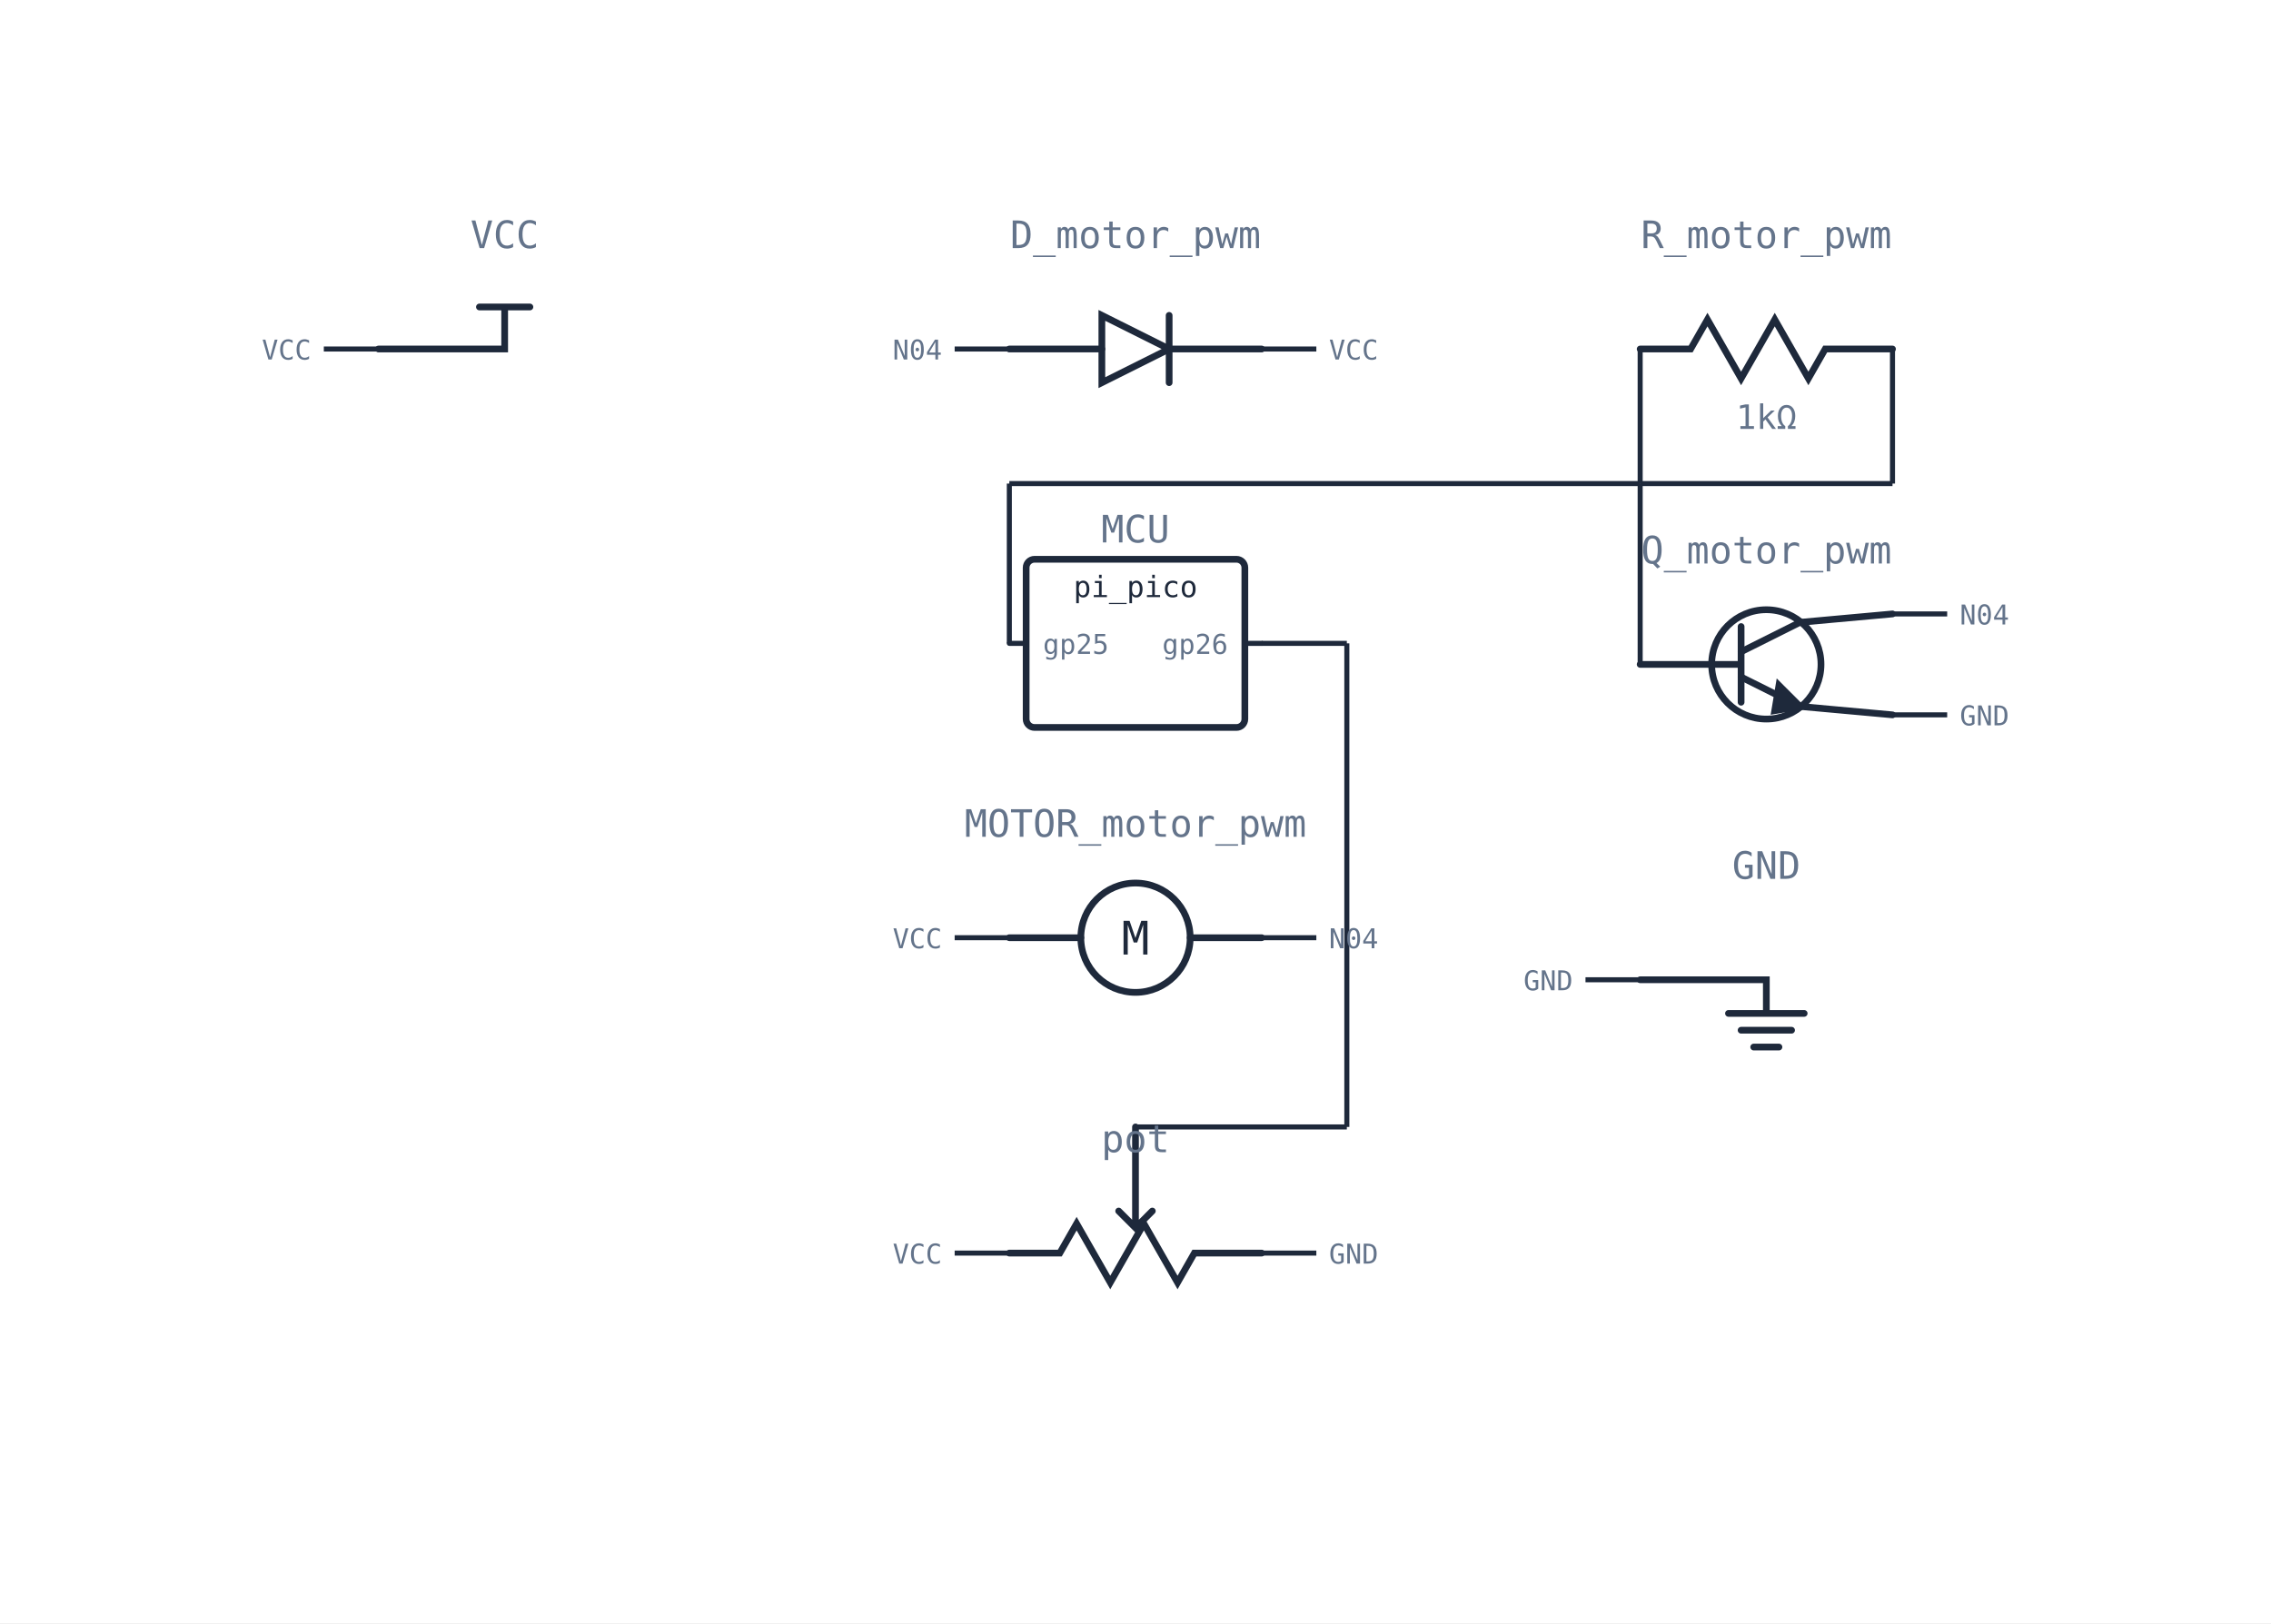
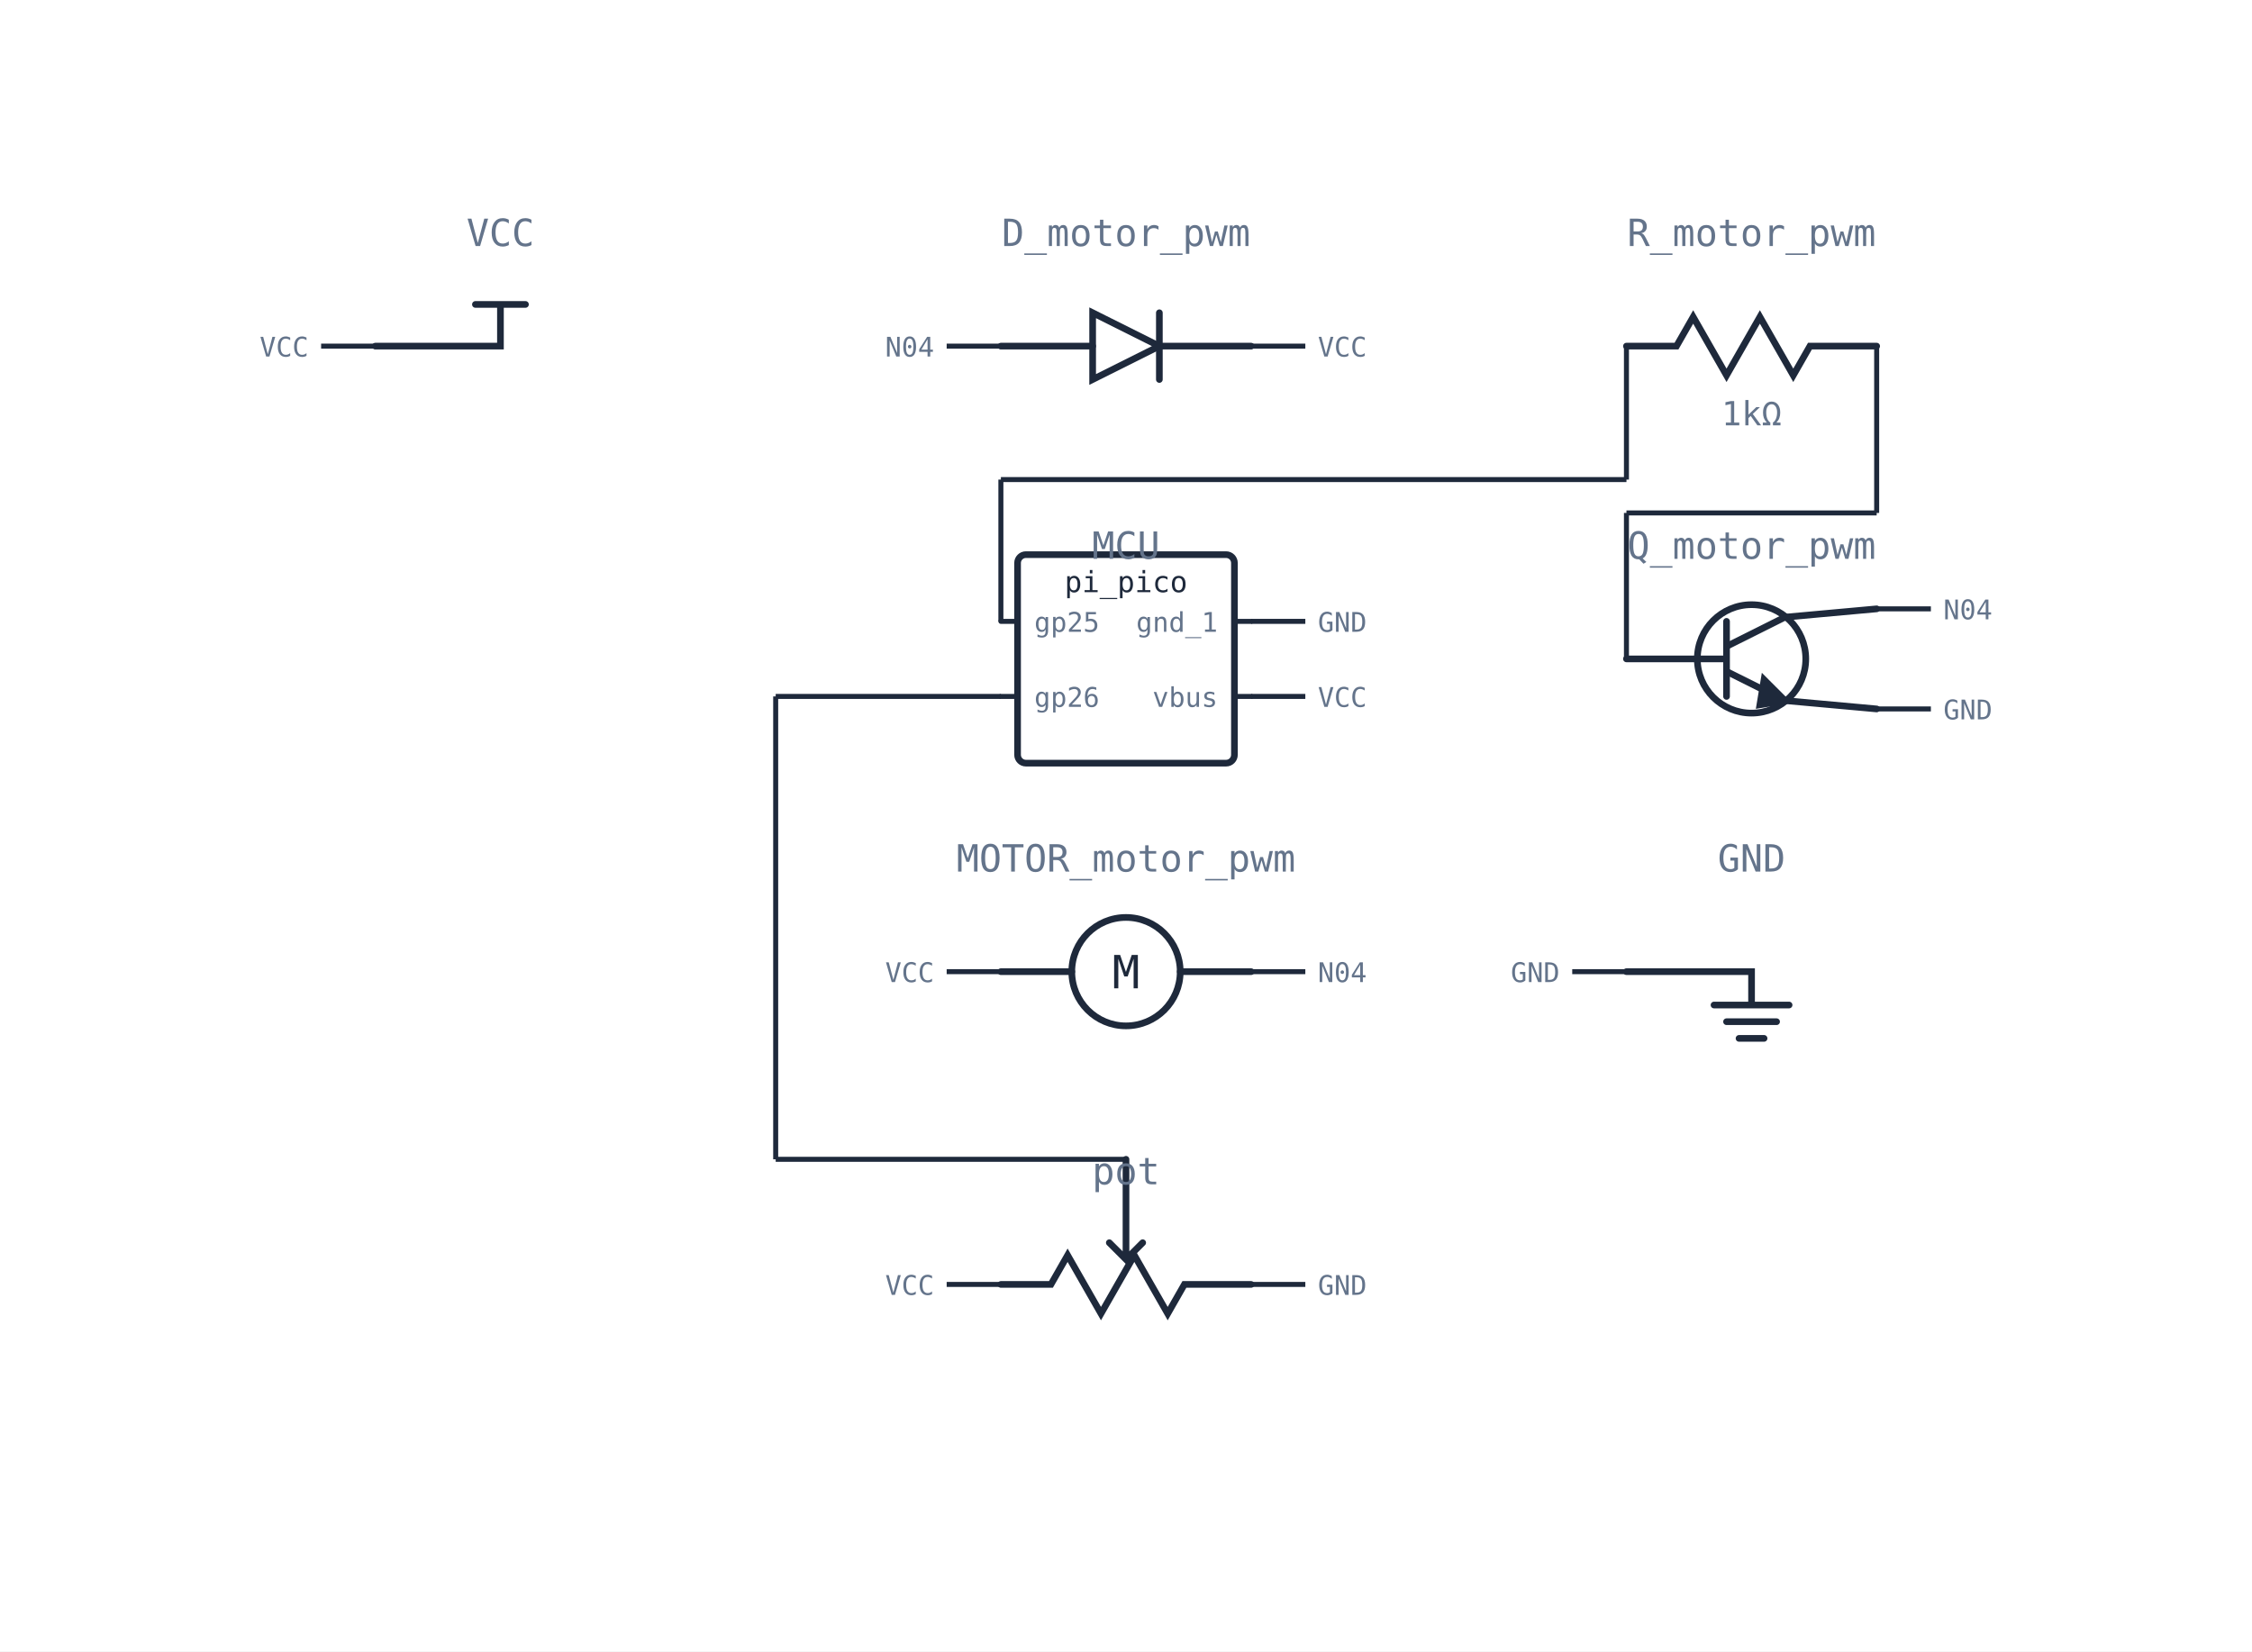
- <svg xmlns="http://www.w3.org/2000/svg" width="540" height="386" viewBox="0 0 540 386">
-   <rect width="540" height="386" fill="#ffffff" />
+ <svg xmlns="http://www.w3.org/2000/svg" width="540" height="396" viewBox="0 0 540 396">
+   <rect width="540" height="396" fill="#ffffff" />
  <g fill="none" stroke="#1e293b" stroke-width="1.2">
-     <line x1="320.25" y1="153" x2="320.25" y2="268" />
-     <line x1="300" y1="153" x2="320.25" y2="153" />
-     <line x1="270" y1="268" x2="320.25" y2="268" />
+     <line x1="186" y1="167" x2="186" y2="278" />
+     <line x1="240" y1="167" x2="186" y2="167" />
+     <line x1="270" y1="278" x2="186" y2="278" />
  </g>
  <g fill="none" stroke="#1e293b" stroke-width="1.2">
    <line x1="390" y1="83" x2="390" y2="115" />
    <line x1="390" y1="115" x2="240" y2="115" />
-     <line x1="240" y1="115" x2="240" y2="153" />
+     <line x1="240" y1="115" x2="240" y2="149" />
  </g>
  <g fill="none" stroke="#1e293b" stroke-width="1.2">
-     <line x1="450" y1="83" x2="450" y2="115" />
-     <line x1="450" y1="115" x2="390" y2="115" />
-     <line x1="390" y1="115" x2="390" y2="158" />
+     <line x1="450" y1="83" x2="450" y2="123" />
+     <line x1="450" y1="123" x2="390" y2="123" />
+     <line x1="390" y1="123" x2="390" y2="158" />
  </g>
  <g>
    <line x1="240" y1="83" x2="227" y2="83" stroke="#1e293b" stroke-width="1.2" />
    <text x="224" y="85.5" text-anchor="end" font-size="6.5" font-family="monospace" fill="#64748b">N04</text>
  </g>
  <g>
    <line x1="450" y1="146" x2="463" y2="146" stroke="#1e293b" stroke-width="1.2" />
    <text x="466" y="148.5" text-anchor="start" font-size="6.5" font-family="monospace" fill="#64748b">N04</text>
  </g>
  <g>
-     <line x1="300" y1="223" x2="313" y2="223" stroke="#1e293b" stroke-width="1.2" />
-     <text x="316" y="225.5" text-anchor="start" font-size="6.5" font-family="monospace" fill="#64748b">N04</text>
+     <line x1="300" y1="233" x2="313" y2="233" stroke="#1e293b" stroke-width="1.2" />
+     <text x="316" y="235.5" text-anchor="start" font-size="6.5" font-family="monospace" fill="#64748b">N04</text>
+   </g>
+   <g>
+     <line x1="300" y1="149" x2="313" y2="149" stroke="#1e293b" stroke-width="1.2" />
+     <text x="316" y="151.5" text-anchor="start" font-size="6.5" font-family="monospace" fill="#64748b">GND</text>
  </g>
  <g>
    <line x1="450" y1="170" x2="463" y2="170" stroke="#1e293b" stroke-width="1.2" />
    <text x="466" y="172.5" text-anchor="start" font-size="6.5" font-family="monospace" fill="#64748b">GND</text>
  </g>
  <g>
    <line x1="390" y1="233" x2="377" y2="233" stroke="#1e293b" stroke-width="1.2" />
    <text x="374" y="235.5" text-anchor="end" font-size="6.5" font-family="monospace" fill="#64748b">GND</text>
  </g>
  <g>
-     <line x1="300" y1="298" x2="313" y2="298" stroke="#1e293b" stroke-width="1.2" />
-     <text x="316" y="300.5" text-anchor="start" font-size="6.5" font-family="monospace" fill="#64748b">GND</text>
+     <line x1="300" y1="308" x2="313" y2="308" stroke="#1e293b" stroke-width="1.2" />
+     <text x="316" y="310.5" text-anchor="start" font-size="6.5" font-family="monospace" fill="#64748b">GND</text>
  </g>
  <g>
    <line x1="90" y1="83" x2="77" y2="83" stroke="#1e293b" stroke-width="1.2" />
    <text x="74" y="85.5" text-anchor="end" font-size="6.5" font-family="monospace" fill="#64748b">VCC</text>
  </g>
  <g>
    <line x1="300" y1="83" x2="313" y2="83" stroke="#1e293b" stroke-width="1.2" />
    <text x="316" y="85.5" text-anchor="start" font-size="6.5" font-family="monospace" fill="#64748b">VCC</text>
  </g>
  <g>
-     <line x1="240" y1="223" x2="227" y2="223" stroke="#1e293b" stroke-width="1.2" />
-     <text x="224" y="225.5" text-anchor="end" font-size="6.5" font-family="monospace" fill="#64748b">VCC</text>
+     <line x1="300" y1="167" x2="313" y2="167" stroke="#1e293b" stroke-width="1.2" />
+     <text x="316" y="169.5" text-anchor="start" font-size="6.5" font-family="monospace" fill="#64748b">VCC</text>
  </g>
  <g>
-     <line x1="240" y1="298" x2="227" y2="298" stroke="#1e293b" stroke-width="1.2" />
-     <text x="224" y="300.5" text-anchor="end" font-size="6.5" font-family="monospace" fill="#64748b">VCC</text>
+     <line x1="240" y1="233" x2="227" y2="233" stroke="#1e293b" stroke-width="1.2" />
+     <text x="224" y="235.5" text-anchor="end" font-size="6.5" font-family="monospace" fill="#64748b">VCC</text>
+   </g>
+   <g>
+     <line x1="240" y1="308" x2="227" y2="308" stroke="#1e293b" stroke-width="1.2" />
+     <text x="224" y="310.5" text-anchor="end" font-size="6.5" font-family="monospace" fill="#64748b">VCC</text>
  </g>
  <g transform="translate(120 83)" stroke="#1e293b" stroke-width="1.6" fill="none" stroke-linecap="round">
    <path d="M -30 0 L 0 0 L 0 -10 M -6 -10 L 6 -10" />
    <text x="0" y="-24" text-anchor="middle" font-size="9" font-family="monospace" fill="#64748b" stroke="none">VCC</text>
  </g>
  <g transform="translate(420 233)" stroke="#1e293b" stroke-width="1.6" fill="none" stroke-linecap="round">
    <path d="M -30 0 L 0 0 L 0 8 M -9 8 L 9 8 M -6 12 L 6 12 M -3 16 L 3 16" />
    <text x="0" y="-24" text-anchor="middle" font-size="9" font-family="monospace" fill="#64748b" stroke="none">GND</text>
  </g>
-   <g transform="translate(270 153)" stroke="#1e293b" stroke-width="1.6" fill="none" stroke-linecap="round">
-     <rect x="-26" y="-20" width="52" height="40" rx="2" />
-     <path d="M -26 0 L -30 0" stroke-width="1.2" />
-     <text x="-22" y="2.5" text-anchor="start" font-size="6.5" font-family="monospace" fill="#64748b" stroke="none">gp25</text>
-     <path d="M 26 0 L 30 0" stroke-width="1.2" />
-     <text x="22" y="2.5" text-anchor="end" font-size="6.5" font-family="monospace" fill="#64748b" stroke="none">gp26</text>
-     <text x="0" y="-11" text-anchor="middle" font-size="7" font-family="monospace" fill="#1e293b" stroke="none">pi_pico</text>
+   <g transform="translate(270 158)" stroke="#1e293b" stroke-width="1.6" fill="none" stroke-linecap="round">
+     <rect x="-26" y="-25" width="52" height="50" rx="2" />
+     <path d="M -26 -9 L -30 -9" stroke-width="1.2" />
+     <text x="-22" y="-6.5" text-anchor="start" font-size="6.5" font-family="monospace" fill="#64748b" stroke="none">gp25</text>
+     <path d="M -26 9 L -30 9" stroke-width="1.2" />
+     <text x="-22" y="11.5" text-anchor="start" font-size="6.5" font-family="monospace" fill="#64748b" stroke="none">gp26</text>
+     <path d="M 26 -9 L 30 -9" stroke-width="1.2" />
+     <text x="22" y="-6.5" text-anchor="end" font-size="6.5" font-family="monospace" fill="#64748b" stroke="none">gnd_1</text>
+     <path d="M 26 9 L 30 9" stroke-width="1.2" />
+     <text x="22" y="11.5" text-anchor="end" font-size="6.5" font-family="monospace" fill="#64748b" stroke="none">vbus</text>
+     <text x="0" y="-16" text-anchor="middle" font-size="7" font-family="monospace" fill="#1e293b" stroke="none">pi_pico</text>
    <text x="0" y="-24" text-anchor="middle" font-size="9" font-family="monospace" fill="#64748b" stroke="none">MCU</text>
  </g>
  <g transform="translate(420 83)" stroke="#1e293b" stroke-width="1.6" fill="none" stroke-linecap="round">
    <path d="M -30 0 L -18 0 L -14 -7 L -6 7 L 2 -7 L 10 7 L 14 0 L 30 0" />
    <text x="0" y="19" text-anchor="middle" font-size="8" font-family="monospace" fill="#64748b" stroke="none">1kΩ</text>
    <text x="0" y="-24" text-anchor="middle" font-size="9" font-family="monospace" fill="#64748b" stroke="none">R_motor_pwm</text>
  </g>
  <g transform="translate(420 158)" stroke="#1e293b" stroke-width="1.6" fill="none" stroke-linecap="round">
    <path d="M -30 0 L -6 0 M -6 -9 L -6 9" />
    <path d="M -6 -3 L 8 -10 L 30 -12 M -6 3 L 8 10 L 30 12" />
    <path d="M 3 5 L 8 10 L 2 11 Z" fill="#1e293b" />
    <circle cx="0" cy="0" r="13" />
    <text x="0" y="-24" text-anchor="middle" font-size="9" font-family="monospace" fill="#64748b" stroke="none">Q_motor_pwm</text>
  </g>
-   <g transform="translate(270 223)" stroke="#1e293b" stroke-width="1.6" fill="none" stroke-linecap="round">
+   <g transform="translate(270 233)" stroke="#1e293b" stroke-width="1.6" fill="none" stroke-linecap="round">
    <path d="M -30 0 L -13 0 M 13 0 L 30 0" />
    <circle cx="0" cy="0" r="13" />
    <text x="0" y="4" text-anchor="middle" font-size="11" font-family="monospace" fill="#1e293b" stroke="none">M</text>
    <text x="0" y="-24" text-anchor="middle" font-size="9" font-family="monospace" fill="#64748b" stroke="none">MOTOR_motor_pwm</text>
  </g>
  <g transform="translate(270 83)" stroke="#1e293b" stroke-width="1.6" fill="none" stroke-linecap="round">
    <path d="M -30 0 L -8 0 M 8 0 L 30 0" />
    <path d="M -8 -8 L -8 8 L 8 0 Z" />
    <path d="M 8 -8 L 8 8" />
    <text x="0" y="-24" text-anchor="middle" font-size="9" font-family="monospace" fill="#64748b" stroke="none">D_motor_pwm</text>
  </g>
-   <g transform="translate(270 298)" stroke="#1e293b" stroke-width="1.6" fill="none" stroke-linecap="round">
+   <g transform="translate(270 308)" stroke="#1e293b" stroke-width="1.6" fill="none" stroke-linecap="round">
    <path d="M -30 0 L -18 0 L -14 -7 L -6 7 L 2 -7 L 10 7 L 14 0 L 30 0" />
    <path d="M 0 -30 L 0 -6 M -4 -10 L 0 -6 L 4 -10" />
    <text x="0" y="-24" text-anchor="middle" font-size="9" font-family="monospace" fill="#64748b" stroke="none">pot</text>
  </g>
</svg>
